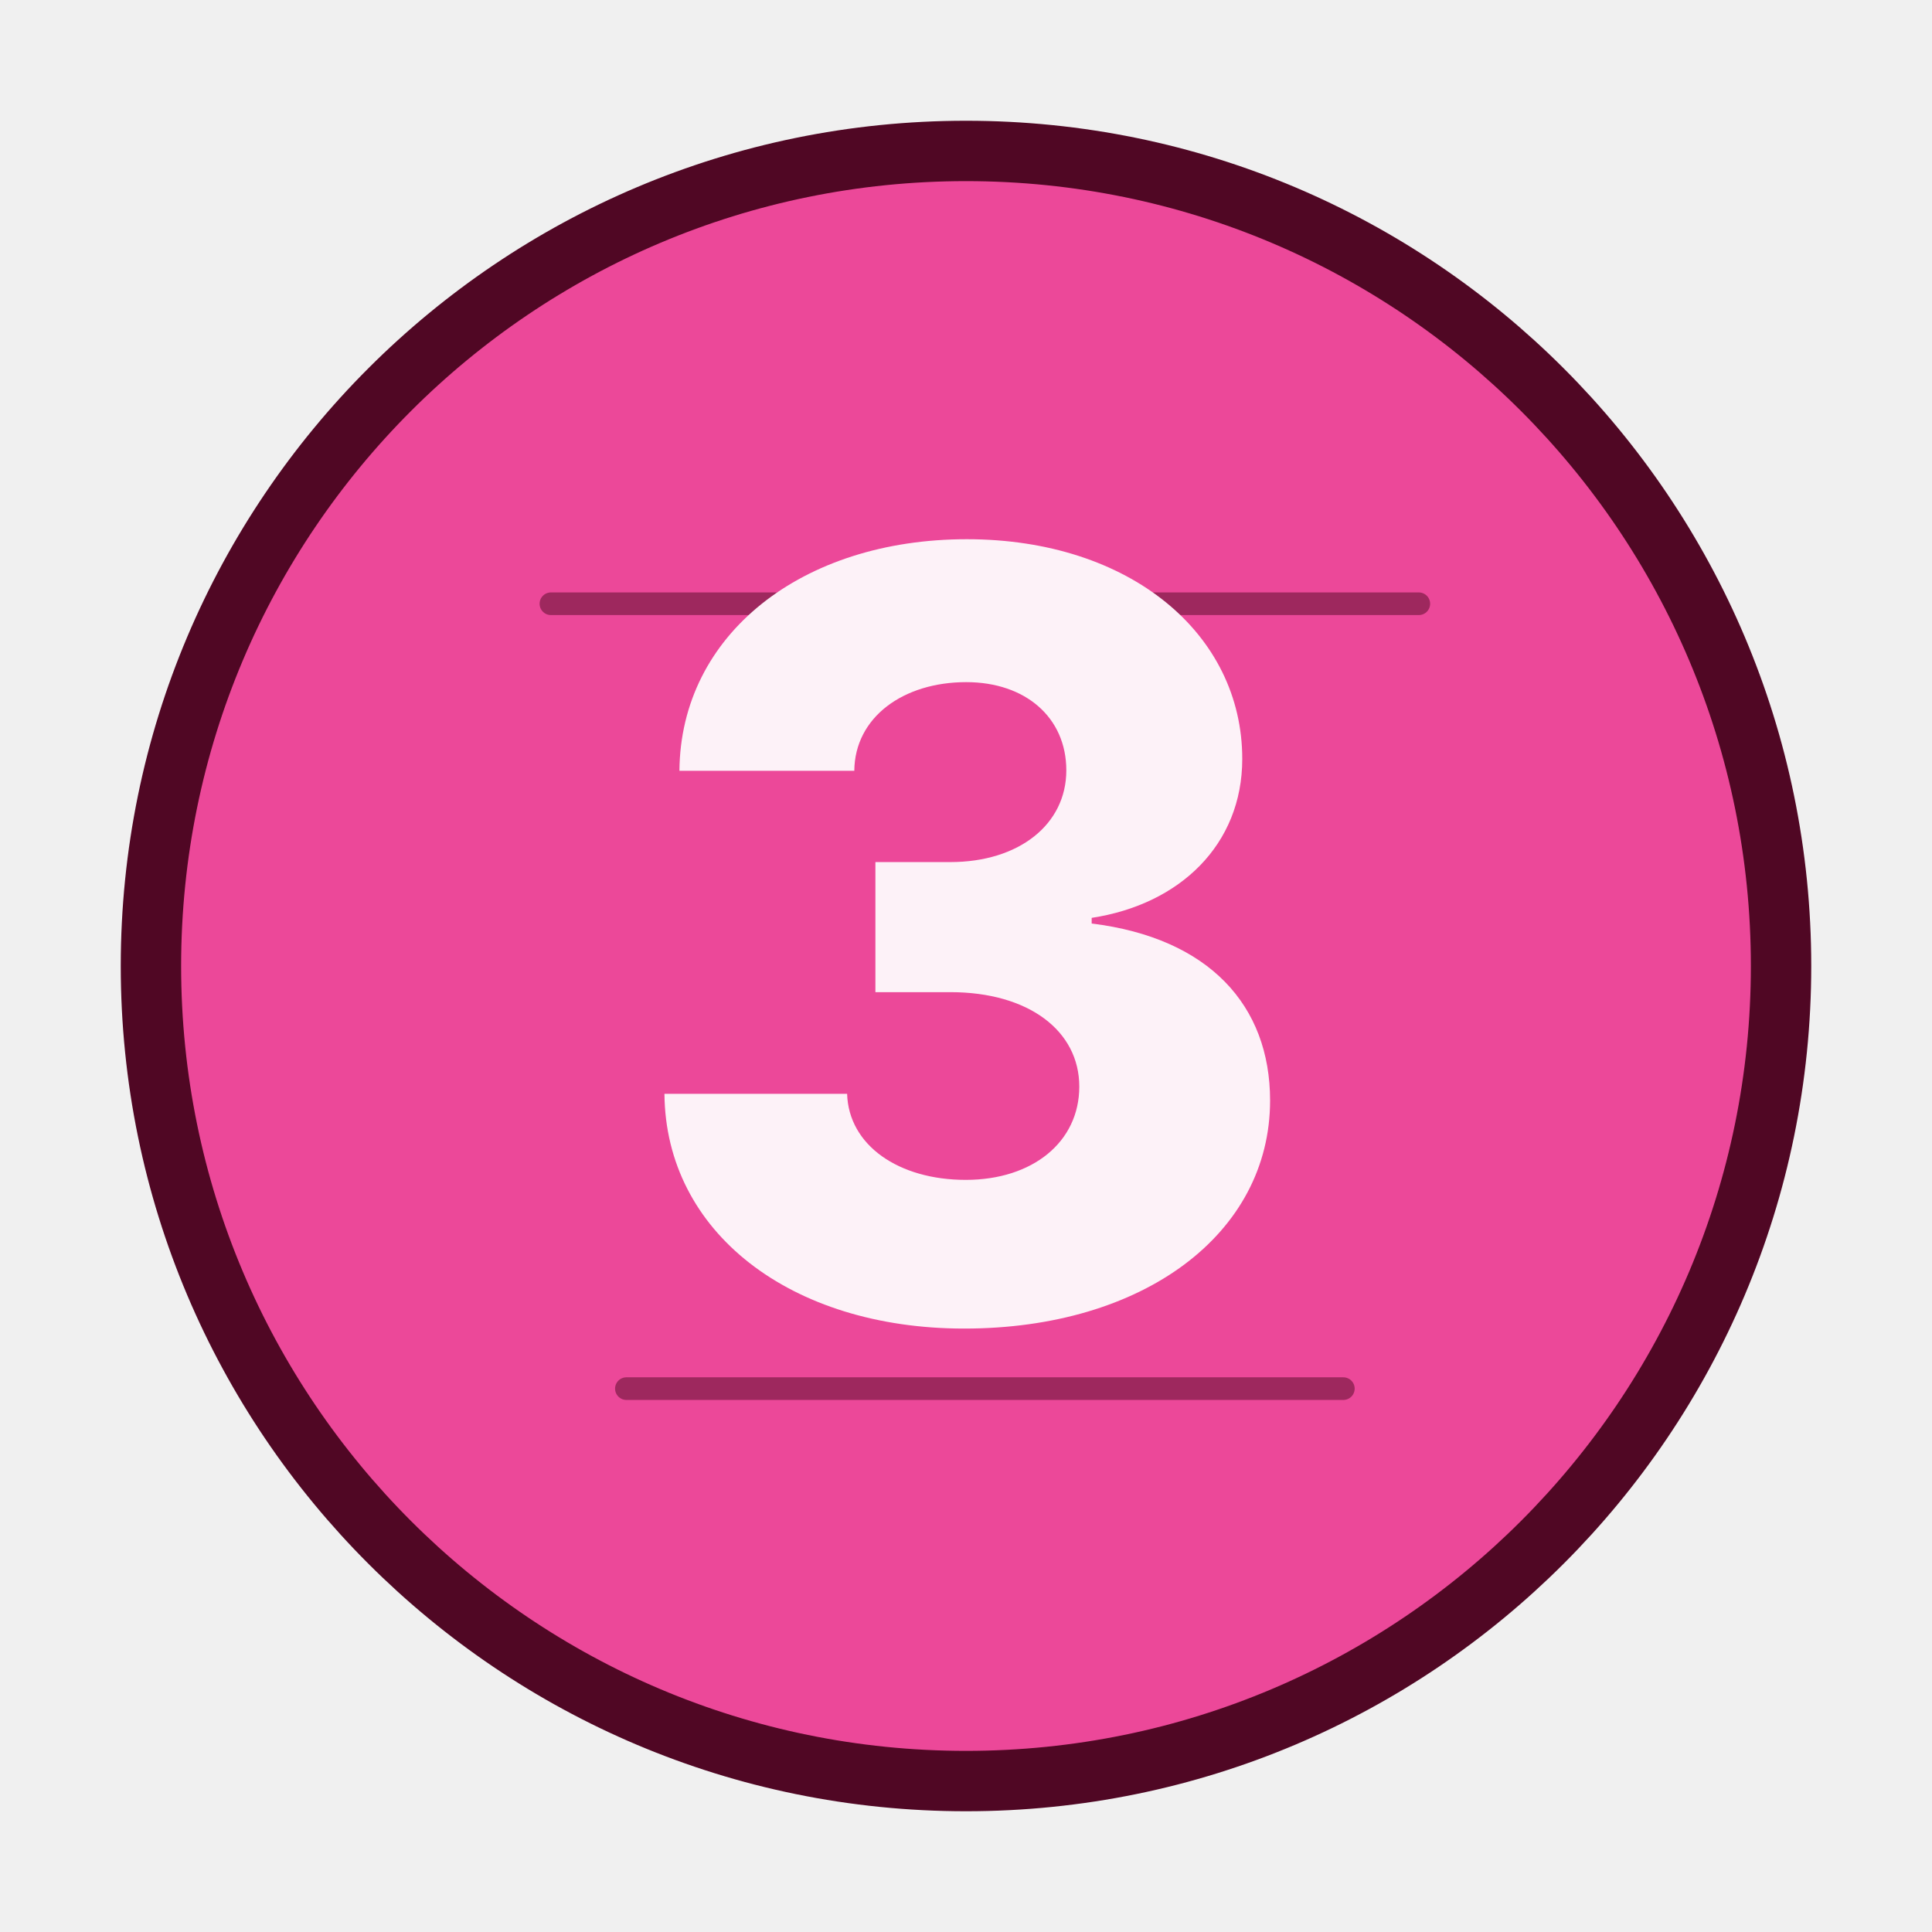
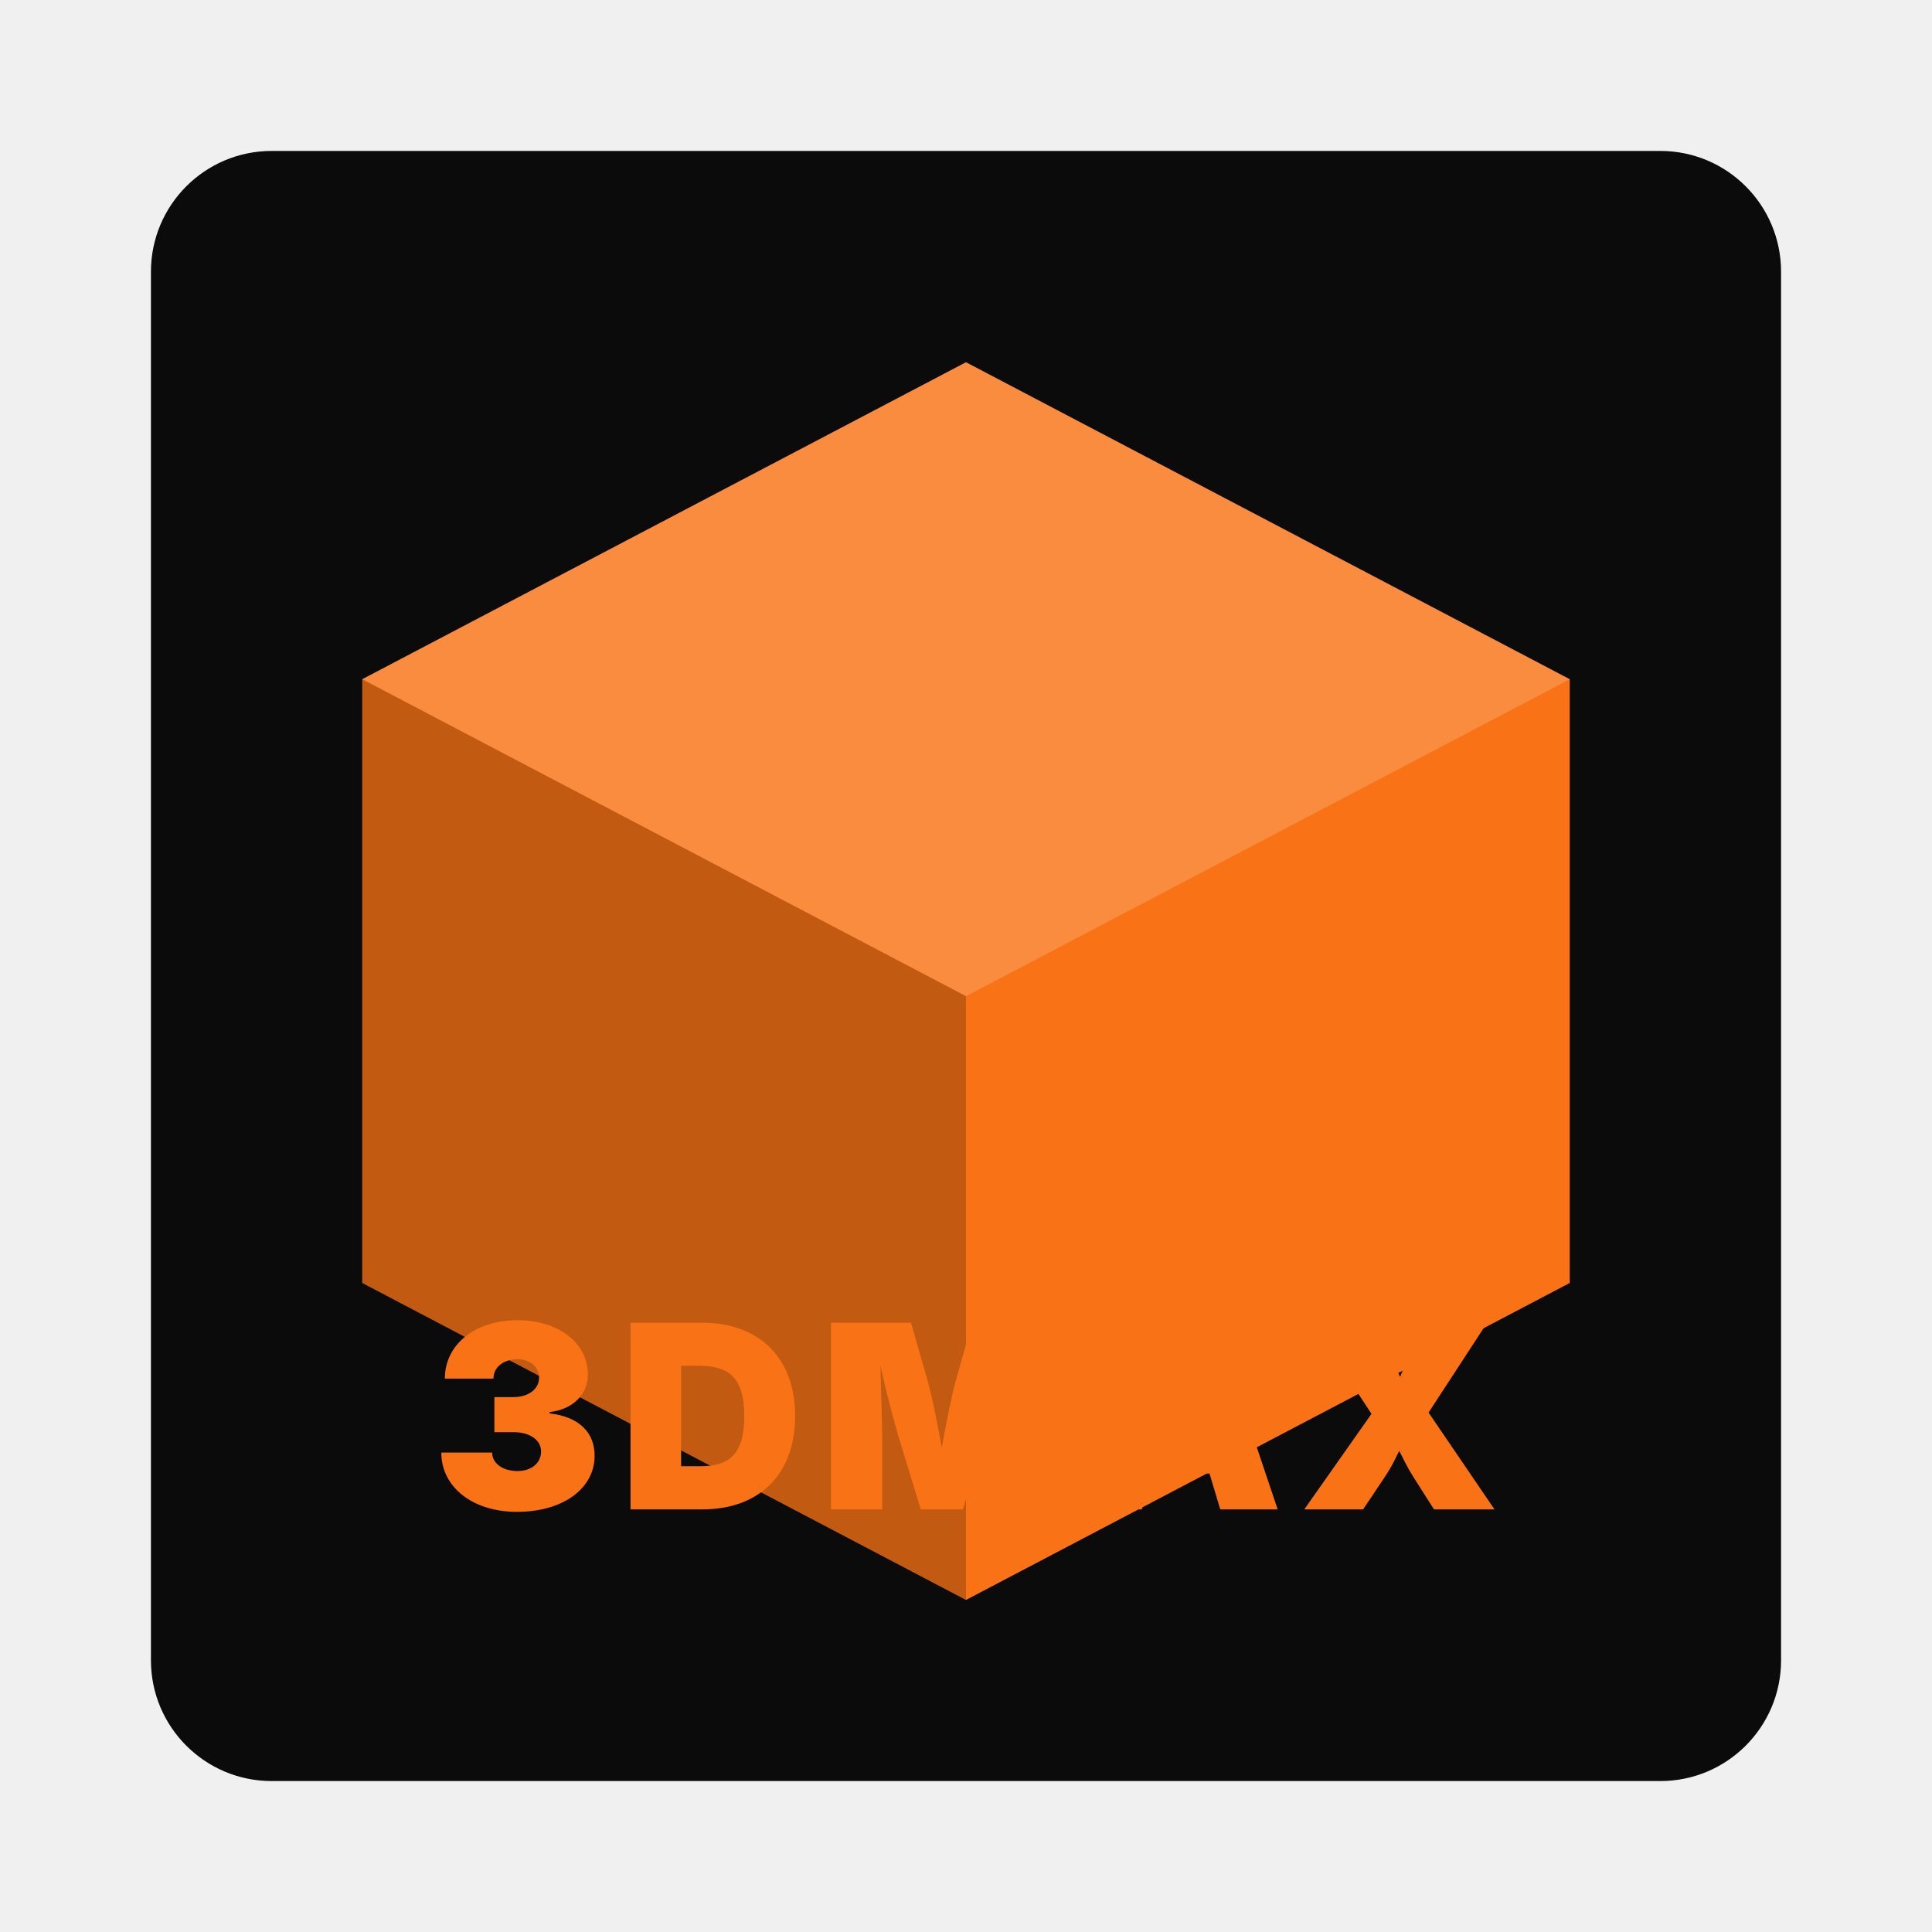
<svg xmlns="http://www.w3.org/2000/svg" viewBox="0 0 256 256" width="256" height="256" role="img" aria-label="3DMAX logo">
-   <circle cx="128" cy="128" r="108" fill="#EC4899" stroke="#500724" stroke-width="8" />
-   <line x1="73" y1="80" x2="188" y2="80" stroke="#500724" stroke-width="3" stroke-linecap="round" opacity="0.5" />
-   <line x1="83" y1="184" x2="178" y2="184" stroke="#500724" stroke-width="3" stroke-linecap="round" opacity="0.5" />
-   <text x="128" y="174.667" text-anchor="middle" font-family="Inter, Arial, sans-serif" font-weight="800" font-size="140" fill="#FDF2F8" letter-spacing="-2">3</text>
+   <rect x="20" y="20" width="216" height="216" rx="16" fill="#0B0B0B" />
+   <polygon points="128,48 208,90 208,170 128,212 48,170 48,90" fill="#F97316" />
+   <polygon points="128,48 208,90 128,132 48,90" fill="#FFFFFF" opacity="0.18" />
+   <polygon points="48,90 128,132 128,212 48,170" fill="#000000" opacity="0.22" />
+   <text x="128" y="200" text-anchor="middle" font-family="Inter, Arial, sans-serif" font-weight="900" font-size="34" fill="#F97316" letter-spacing="2">3DMAX</text>
</svg>
